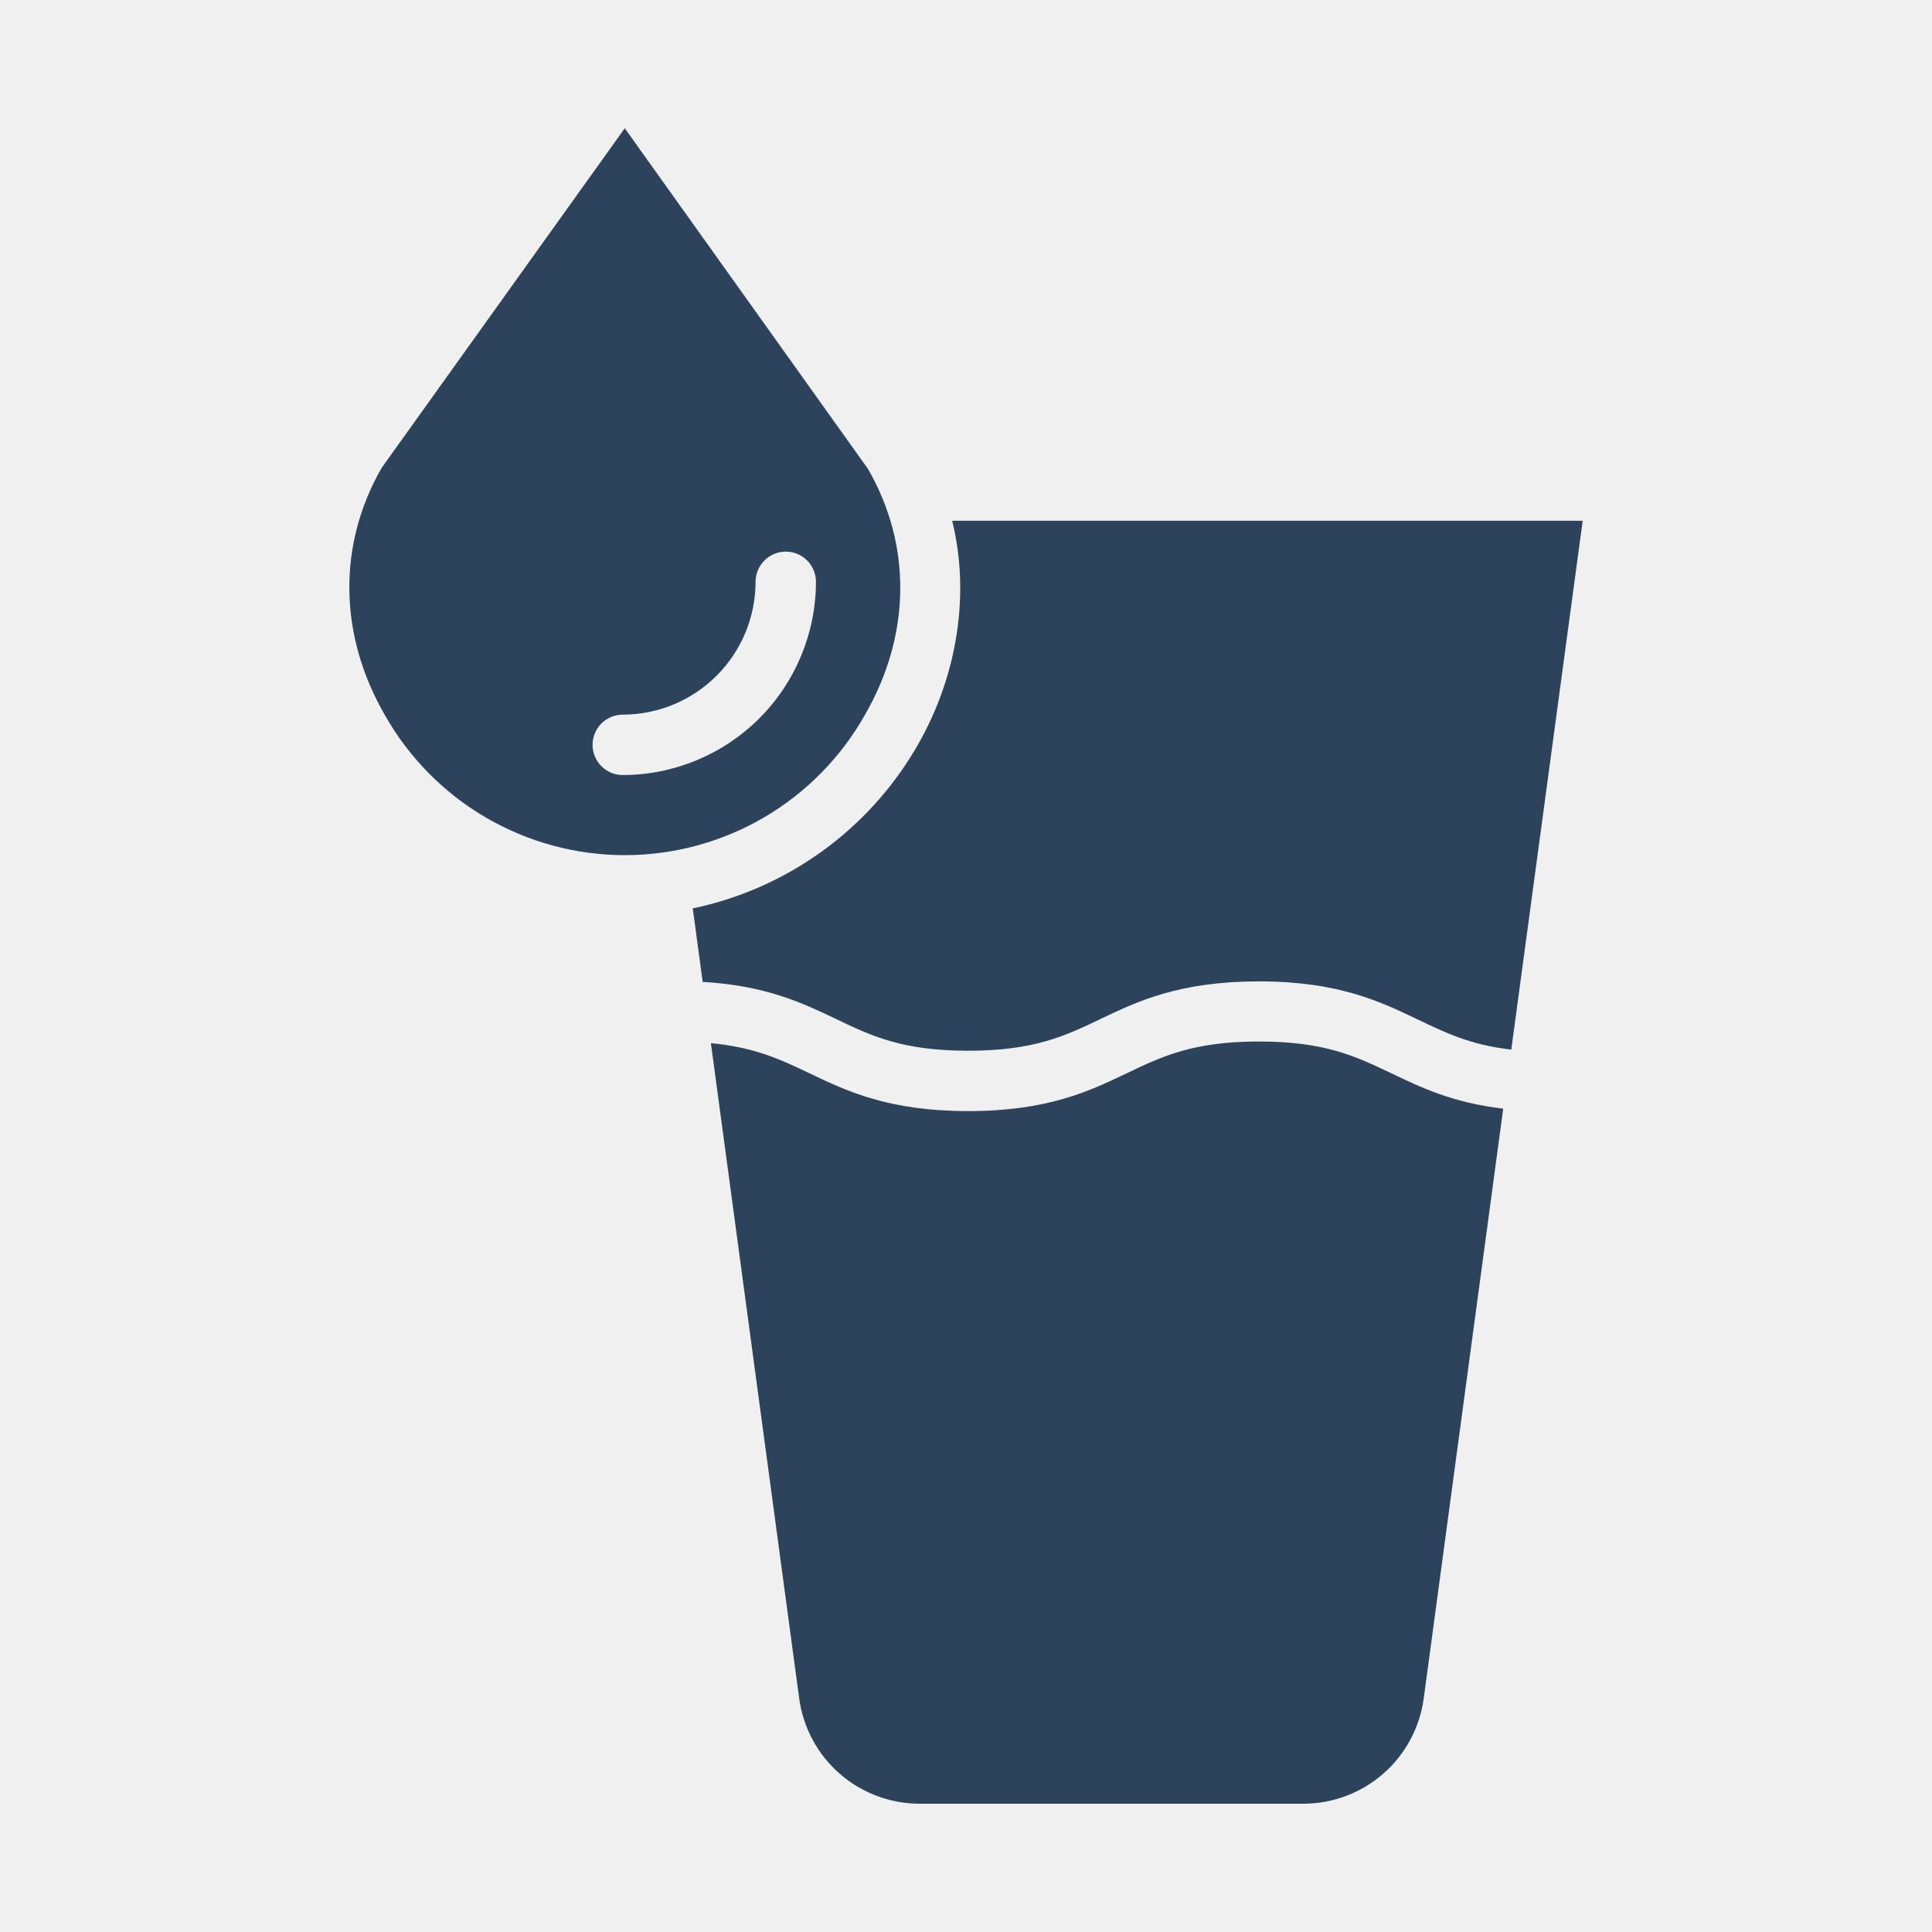
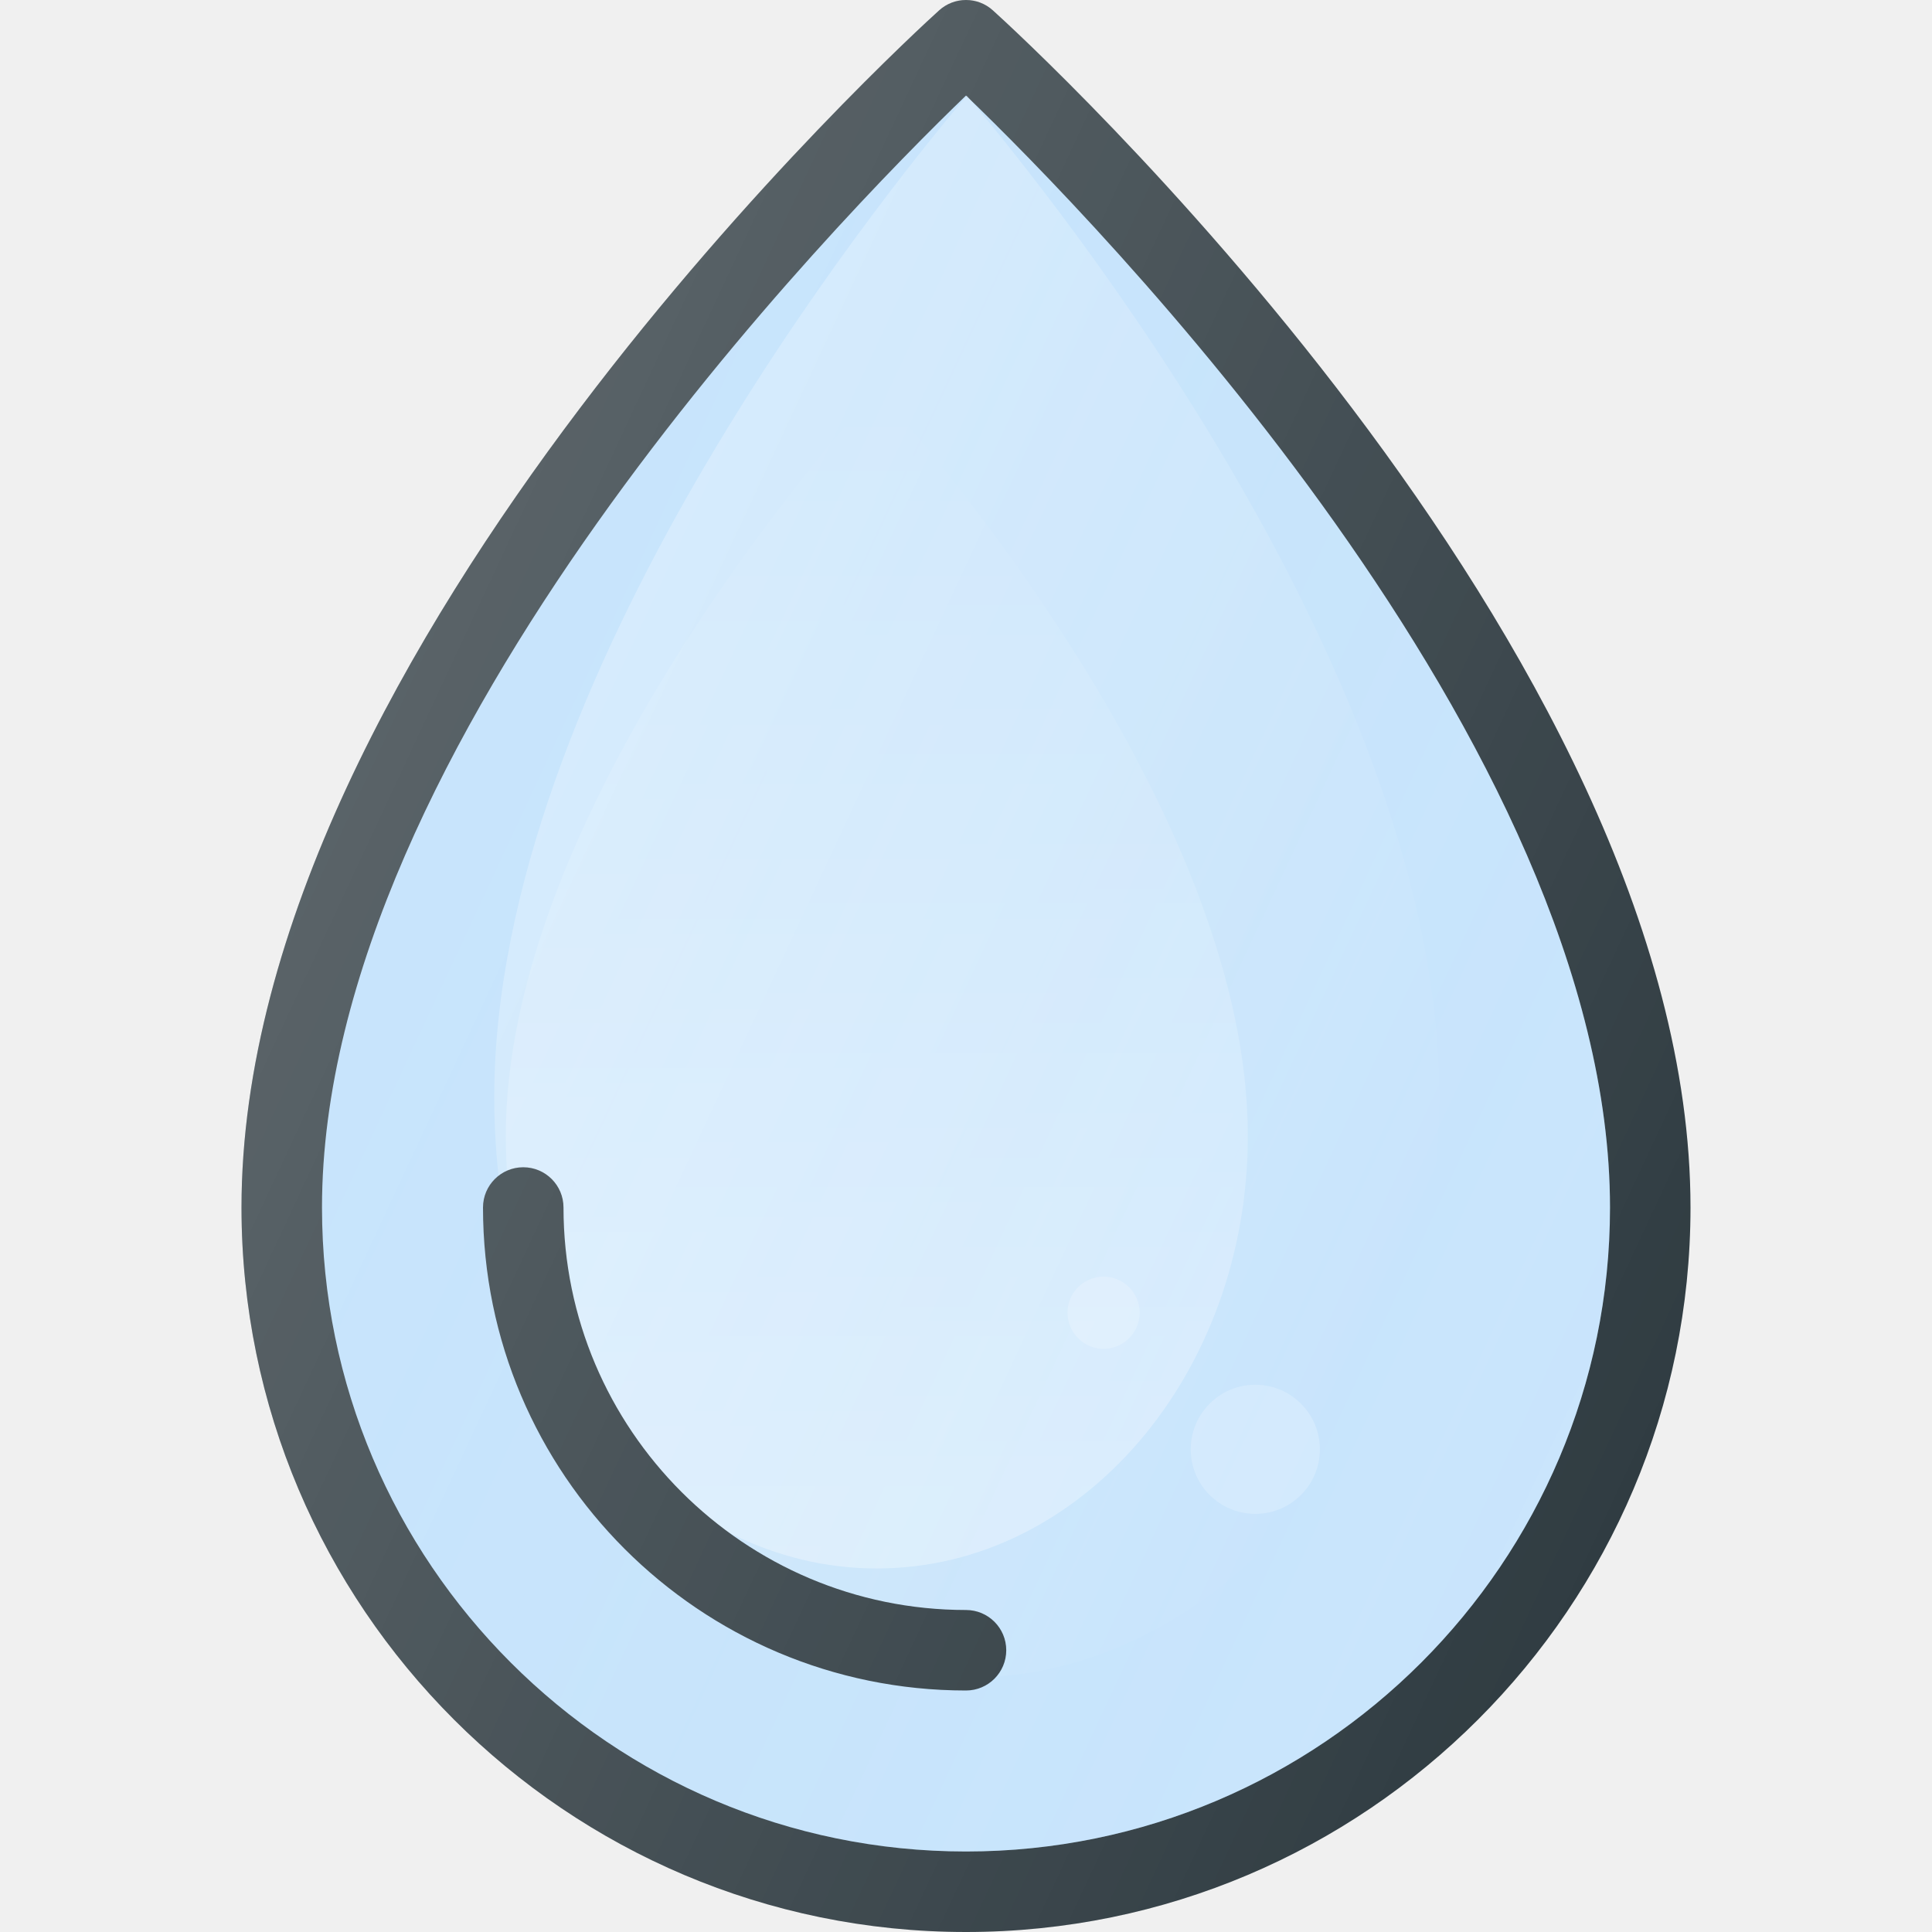
- <svg xmlns="http://www.w3.org/2000/svg" width="50" height="50" viewBox="0 0 50 50" fill="none">
-   <path d="M32.582 26.954C30.878 26.954 30.08 27.336 29.156 27.778C28.199 28.236 27.115 28.755 25.056 28.755C22.997 28.755 21.913 28.237 20.956 27.78C20.205 27.421 19.537 27.104 18.398 26.997L20.684 43.962C20.787 44.712 21.157 45.4 21.726 45.899C22.294 46.398 23.024 46.675 23.781 46.68H33.748C34.505 46.675 35.235 46.398 35.803 45.899C36.372 45.4 36.742 44.712 36.845 43.962L38.903 28.692C37.587 28.538 36.758 28.136 36.008 27.777C35.084 27.336 34.286 26.954 32.582 26.954Z" fill="#2C435B" />
-   <path d="M9.957 18.5C10.578 19.602 11.482 20.52 12.574 21.158C13.667 21.796 14.91 22.132 16.176 22.131C17.441 22.13 18.684 21.792 19.776 21.153C20.868 20.513 21.77 19.595 22.39 18.491C23.576 16.427 23.602 14.114 22.465 12.138L16.169 3.319L9.875 12.111C8.735 14.103 8.764 16.429 9.957 18.5ZM16.117 18.495C17.028 18.494 17.902 18.132 18.546 17.487C19.191 16.843 19.553 15.969 19.554 15.057C19.554 14.85 19.637 14.652 19.783 14.505C19.93 14.358 20.128 14.276 20.335 14.276C20.543 14.276 20.741 14.358 20.888 14.505C21.034 14.652 21.117 14.85 21.117 15.057C21.115 16.383 20.588 17.654 19.651 18.591C18.713 19.529 17.442 20.056 16.117 20.058C15.909 20.058 15.711 19.976 15.564 19.829C15.418 19.683 15.335 19.484 15.335 19.277C15.335 19.07 15.418 18.871 15.564 18.724C15.711 18.578 15.909 18.495 16.117 18.495Z" fill="#2C435B" />
-   <path d="M40.96 13.477H24.642C25.101 15.332 24.802 17.453 23.744 19.293C23.127 20.366 22.289 21.296 21.287 22.023C20.285 22.749 19.14 23.256 17.929 23.509L18.185 25.411C19.829 25.507 20.781 25.962 21.631 26.369C22.554 26.811 23.352 27.193 25.056 27.193C26.761 27.193 27.558 26.813 28.482 26.371C29.439 25.913 30.523 25.398 32.582 25.398C34.641 25.398 35.725 25.923 36.682 26.38C37.404 26.725 38.051 27.044 39.112 27.163L40.96 13.477Z" fill="#2C435B" />
+ <svg xmlns="http://www.w3.org/2000/svg" viewBox="0 0 24 24">
+   <path fill="#303c42" d="M12.335.13a.497.497 0 0 0-.67 0C11.311.449 3 8.046 3 15c0 4.962 4.037 9 9 9s9-4.038 9-9C21 8.046 12.689.449 12.335.13z" />
+   <path fill="#bbdefb" d="M12 23c-4.411 0-8-3.589-8-8 0-5.752 6.442-12.312 8-13.813 1.558 1.5 8 8.056 8 13.813 0 4.411-3.589 8-8 8z" />
+   <linearGradient id="a" x1="5.55" x2="20.205" y1="9.499" y2="16.333" gradientUnits="userSpaceOnUse">
+     <stop offset="0" stop-color="#fff" stop-opacity="0" />
+     <stop offset="1" stop-color="#fff" stop-opacity=".2" />
+   </linearGradient>
+   <path fill="url(#a)" d="M12 23c-4.411 0-8-3.589-8-8 0-5.752 6.442-12.312 8-13.813 1.558 1.5 8 8.056 8 13.813 0 4.411-3.589 8-8 8z" />
+   <linearGradient id="b" x1="7.128" x2="18.473" y1="8.989" y2="14.28" gradientUnits="userSpaceOnUse">
+     <stop offset="0" stop-color="#fff" stop-opacity=".25" />
+     <stop offset="1" stop-color="#fff" stop-opacity="0" />
+   </linearGradient>
+   <path fill="url(#b)" d="M12.011 20.842c-3.237 0-5.871-3.234-5.871-7.208 0-5.183 4.728-11.093 5.871-12.446 1.143 1.352 5.871 7.259 5.871 12.446 0 3.974-2.634 7.208-5.871 7.208z" />
+   <linearGradient id="c" x1="10.892" x2="10.892" y1="19.484" y2="4.833" gradientUnits="userSpaceOnUse">
+     <stop offset="0" stop-color="#fff" stop-opacity=".31" />
+     <stop offset="1" stop-color="#fff" stop-opacity="0" />
+   </linearGradient>
+   <path fill="url(#c)" d="M10.892 19.484c-2.541 0-4.609-2.41-4.609-5.373 0-3.863 3.712-8.269 4.609-9.277.897 1.008 4.609 5.411 4.609 9.277 0 2.962-2.068 5.373-4.609 5.373z" />
+   <circle cx="15.594" cy="18.004" r=".802" fill="#fff" opacity=".2" />
+   <circle cx="13.709" cy="16.307" r=".448" fill="#fff" opacity=".2" />
+   <path fill="#303c42" d="M12 20c-2.757 0-5-2.243-5-5a.5.5 0 0 0-1 0c0 3.309 2.691 6 6 6a.5.5 0 0 0 0-1z" />
+   <linearGradient id="d" x1="4.663" x2="21.137" y1="9.018" y2="16.7" gradientUnits="userSpaceOnUse">
+     <stop offset="0" stop-color="#fff" stop-opacity=".2" />
+     <stop offset="1" stop-color="#fff" stop-opacity="0" />
+   </linearGradient>
+   <path fill="url(#d)" d="M12.335.13a.497.497 0 0 0-.67 0C11.311.449 3 8.046 3 15c0 4.962 4.037 9 9 9s9-4.038 9-9C21 8.046 12.689.449 12.335.13z" />
</svg>
